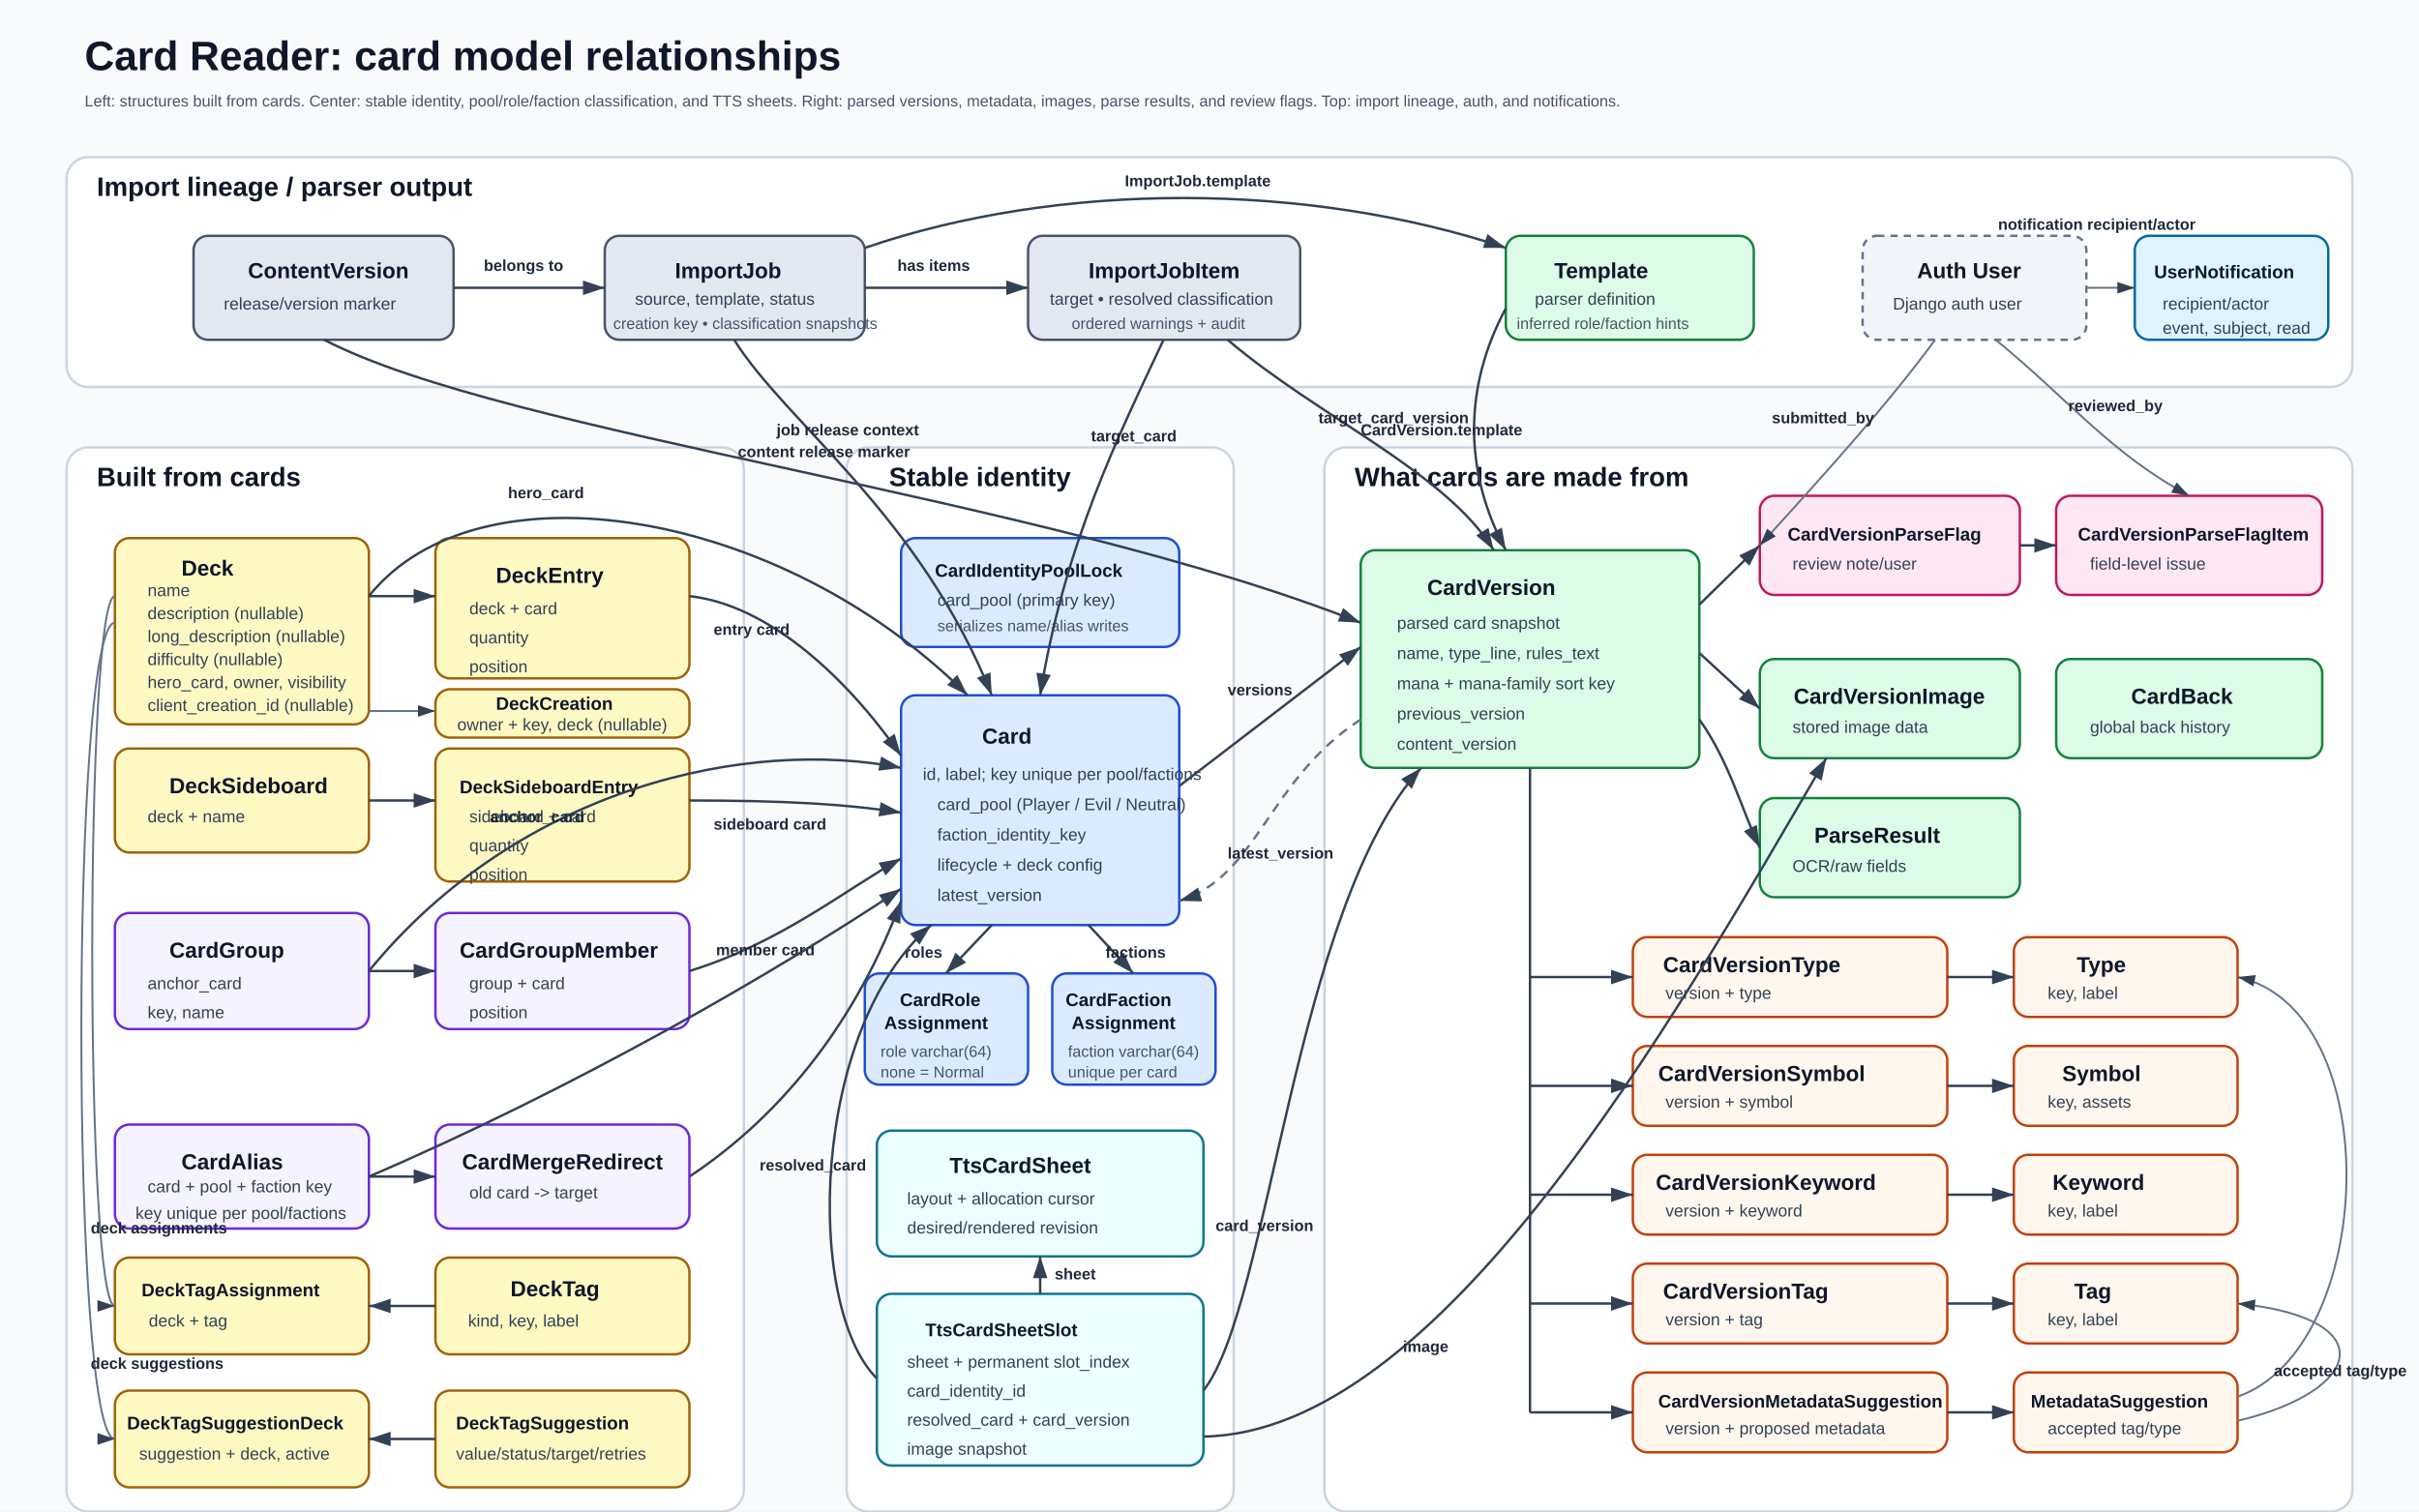
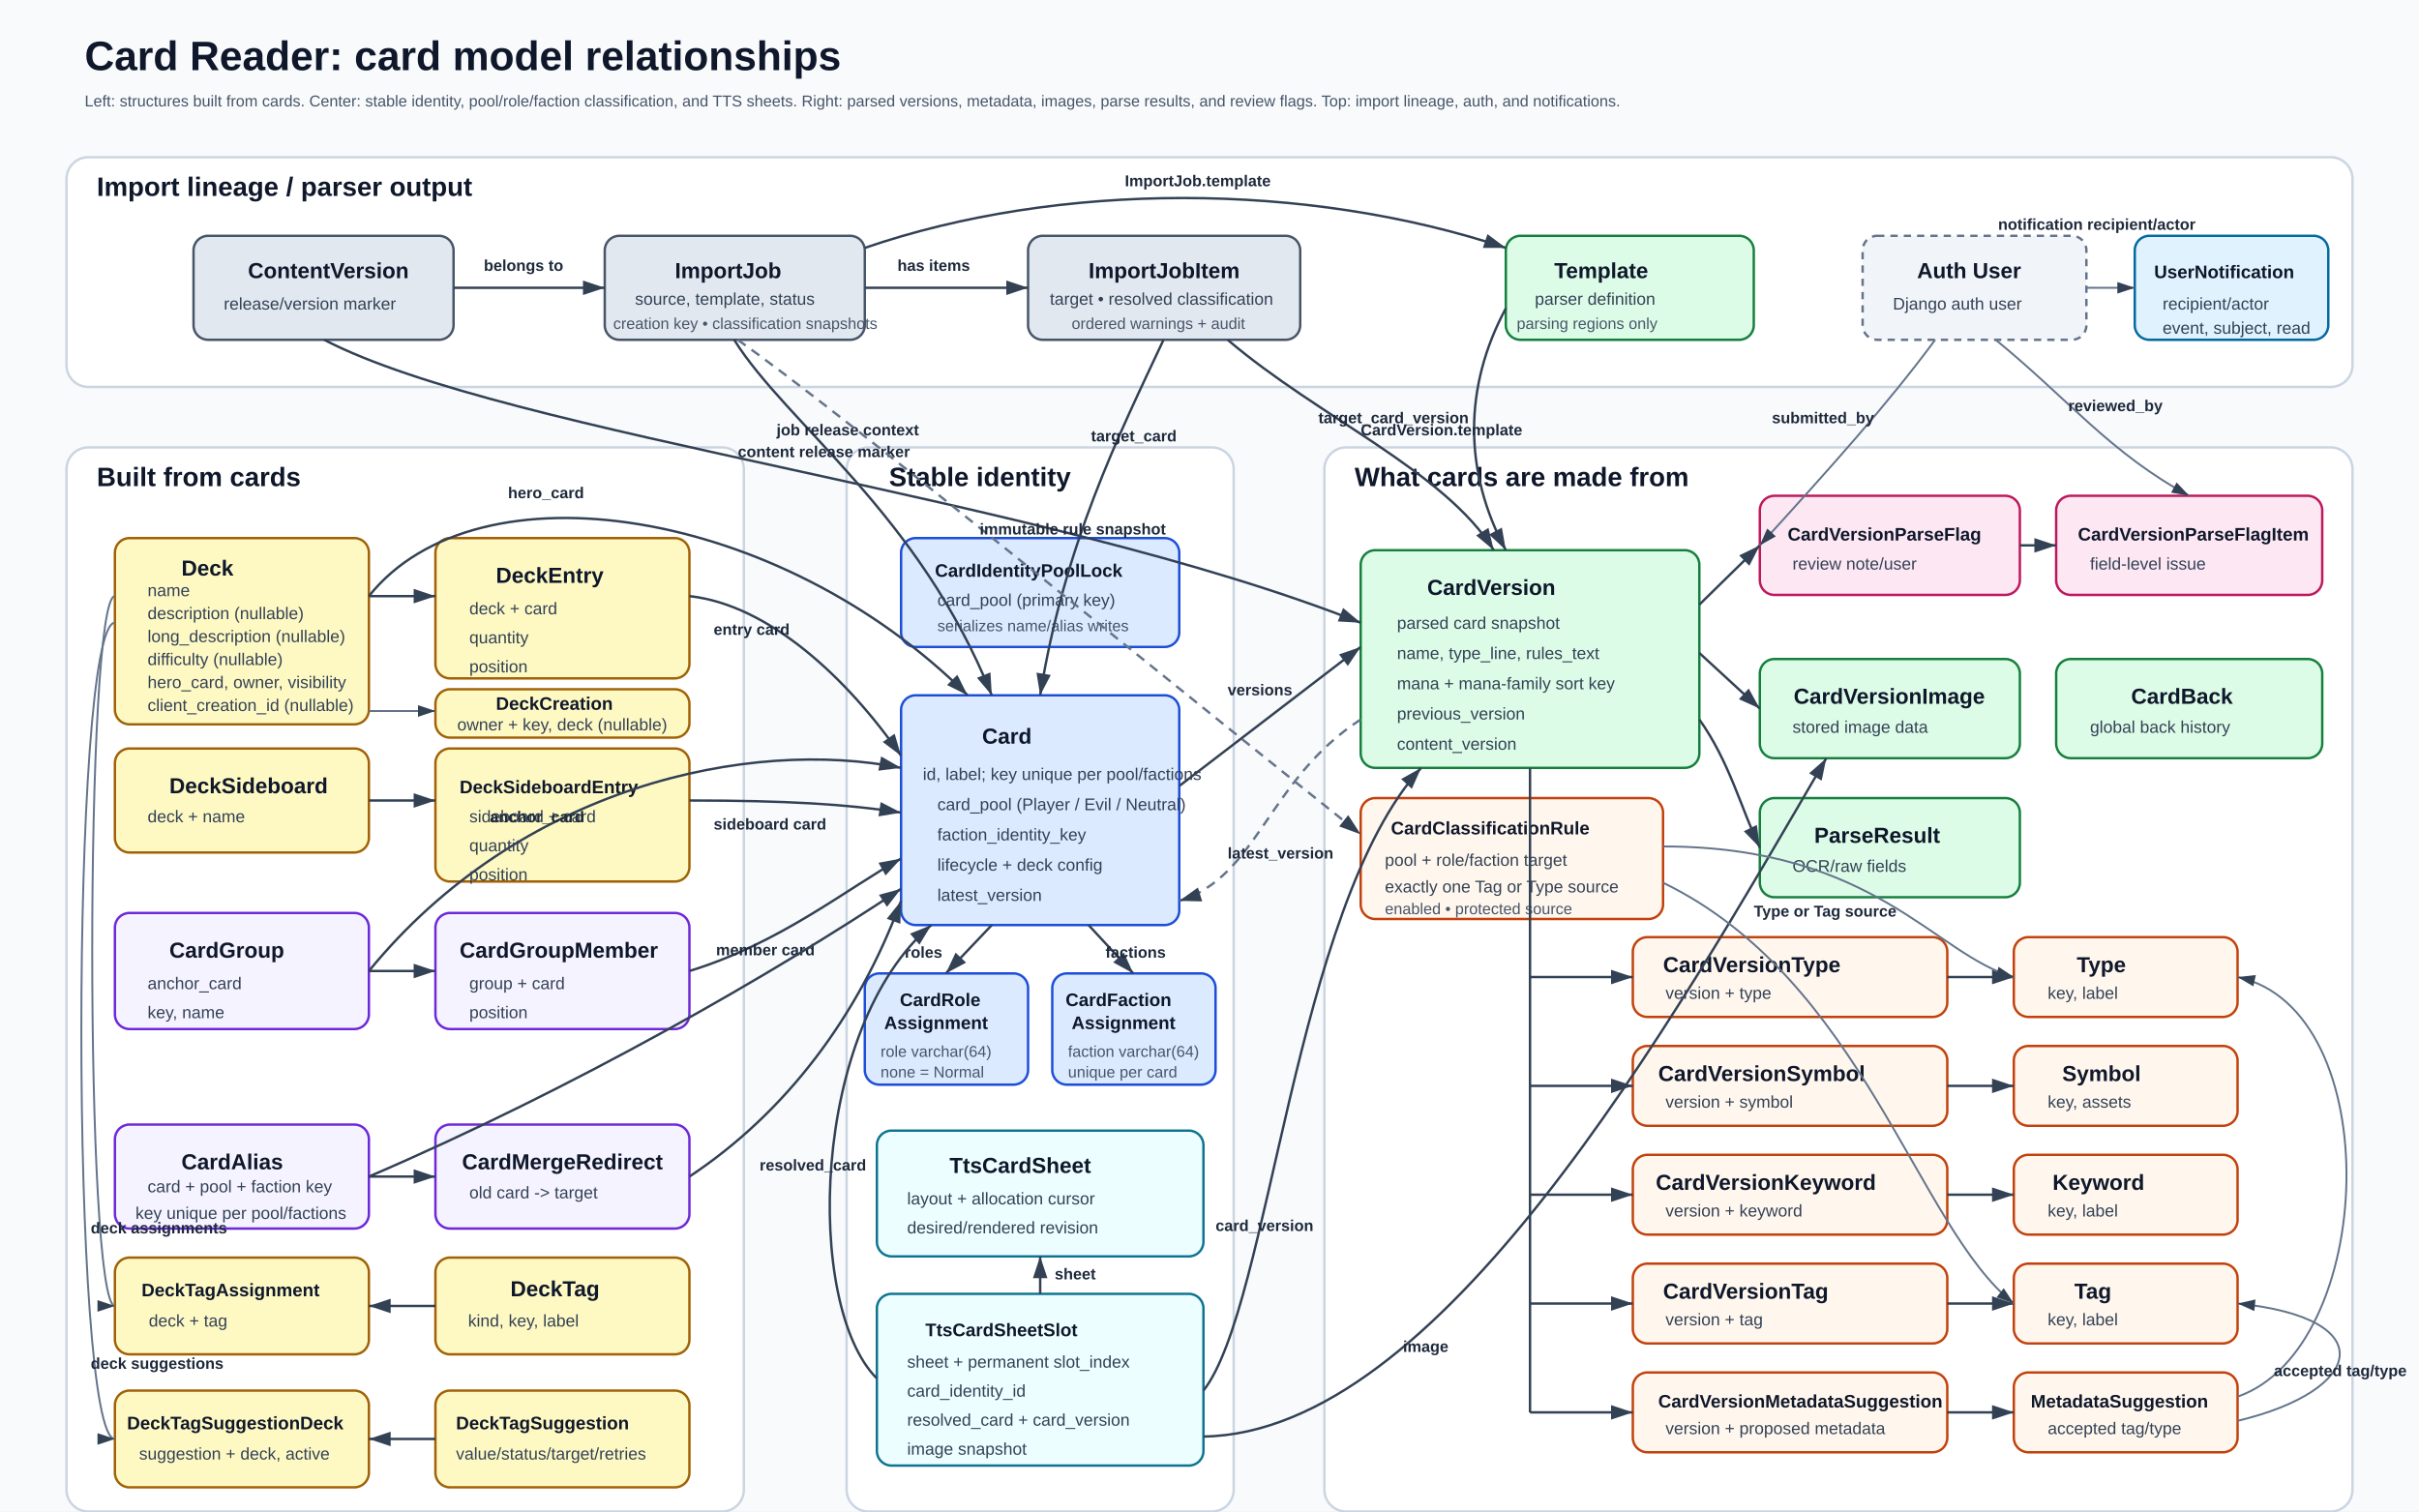
<svg xmlns="http://www.w3.org/2000/svg" width="2000" height="1250" viewBox="0 0 2000 1250" role="img" aria-labelledby="title desc">
  <defs>
    <marker id="arrow" markerWidth="10" markerHeight="10" refX="9" refY="3" orient="auto" markerUnits="strokeWidth">
      <path d="M0,0 L0,6 L9,3 z" fill="#334155" />
    </marker>
    <style>
      .bg { fill: #f8fafc; }
      .band { fill: #ffffff; stroke: #cbd5e1; stroke-width: 2; rx: 18; }
      .band-title { font: 700 22px Arial, sans-serif; fill: #0f172a; }
      .box { fill: #ffffff; stroke: #334155; stroke-width: 2; rx: 12; }
      .card { fill: #dbeafe; stroke: #1d4ed8; }
      .left { fill: #fef9c3; stroke: #a16207; }
      .group { fill: #f5f3ff; stroke: #6d28d9; }
      .version { fill: #dcfce7; stroke: #15803d; }
      .meta { fill: #fff7ed; stroke: #c2410c; }
      .review { fill: #fce7f3; stroke: #be185d; }
      .notify { fill: #e0f2fe; stroke: #0369a1; }
      .tts { fill: #ecfeff; stroke: #0e7490; }
      .import { fill: #e2e8f0; stroke: #475569; }
      .external { fill: #f1f5f9; stroke: #64748b; stroke-dasharray: 6 5; }
      .title { font: 700 18px Arial, sans-serif; fill: #0f172a; }
      .title-small { font: 700 15px Arial, sans-serif; fill: #0f172a; }
      .field { font: 14px Arial, sans-serif; fill: #334155; }
      .small { font: 13px Arial, sans-serif; fill: #475569; }
      .label { font: 13px Arial, sans-serif; fill: #1e293b; font-weight: 700; }
      .bus { stroke: #334155; stroke-width: 2; fill: none; }
      .line { stroke: #334155; stroke-width: 2; fill: none; marker-end: url(#arrow); }
      .soft { stroke: #64748b; stroke-width: 2; fill: none; stroke-dasharray: 8 6; marker-end: url(#arrow); }
      .thin { stroke: #64748b; stroke-width: 1.6; fill: none; marker-end: url(#arrow); }
    </style>
  </defs>
  <rect class="bg" width="2000" height="1250" />
  <text x="70" y="58" style="font: 800 34px Arial, sans-serif; fill: #0f172a;">Card Reader: card model relationships</text>
  <text x="70" y="88" class="small">Left: structures built from cards. Center: stable identity, pool/role/faction classification, and TTS sheets. Right: parsed versions, metadata, images, parse results, and review flags. Top: import lineage, auth, and notifications.</text>
  <rect class="band" x="55" y="130" width="1890" height="190" />
  <text class="band-title" x="80" y="162">Import lineage / parser output</text>
  <rect class="box import" x="160" y="195" width="215" height="86" />
  <text class="title" x="205" y="230">ContentVersion</text>
  <text class="field" x="185" y="256">release/version marker</text>
  <rect class="box import" x="500" y="195" width="215" height="86" />
  <text class="title" x="558" y="230">ImportJob</text>
  <text class="field" x="525" y="252">source, template, status</text>
  <text class="small" x="507" y="272">creation key • classification snapshots</text>
  <rect class="box import" x="850" y="195" width="225" height="86" />
  <text class="title" x="900" y="230">ImportJobItem</text>
  <text class="field" x="868" y="252">target • resolved classification</text>
  <text class="small" x="886" y="272">ordered warnings + audit</text>
  <rect class="box version" x="1245" y="195" width="205" height="86" />
  <text class="title" x="1285" y="230">Template</text>
  <text class="field" x="1269" y="252">parser definition</text>
-   <text class="small" x="1254" y="272">inferred role/faction hints</text>
+   <text class="small" x="1254" y="272">parsing regions only</text>
  <rect class="box external" x="1540" y="195" width="185" height="86" />
  <text class="title" x="1585" y="230">Auth User</text>
  <text class="field" x="1565" y="256">Django auth user</text>
  <rect class="box notify" x="1765" y="195" width="160" height="86" />
  <text class="title-small" x="1781" y="230">UserNotification</text>
  <text class="field" x="1788" y="256">recipient/actor</text>
  <text class="field" x="1788" y="276">event, subject, read</text>
  <rect class="band" x="55" y="370" width="560" height="880" />
  <text class="band-title" x="80" y="402">Built from cards</text>
  <rect class="box left" x="95" y="445" width="210" height="154" />
  <text class="title" x="150" y="476">Deck</text>
  <text class="field" x="122" y="493">name</text>
  <text class="field" x="122" y="512">description (nullable)</text>
  <text class="field" x="122" y="531">long_description (nullable)</text>
  <text class="field" x="122" y="550">difficulty (nullable)</text>
  <text class="field" x="122" y="569">hero_card, owner, visibility</text>
  <text class="field" x="122" y="588">client_creation_id (nullable)</text>
  <rect class="box left" x="360" y="445" width="210" height="116" />
  <text class="title" x="410" y="482">DeckEntry</text>
  <text class="field" x="388" y="508">deck + card</text>
  <text class="field" x="388" y="532">quantity</text>
  <text class="field" x="388" y="556">position</text>
  <rect class="box left" x="360" y="570" width="210" height="40" />
  <text class="title-small" x="410" y="587">DeckCreation</text>
  <text class="field" x="378" y="604">owner + key, deck (nullable)</text>
  <rect class="box left" x="95" y="619" width="210" height="86" />
  <text class="title" x="140" y="656">DeckSideboard</text>
  <text class="field" x="122" y="680">deck + name</text>
  <rect class="box left" x="360" y="619" width="210" height="110" />
  <text class="title-small" x="380" y="656">DeckSideboardEntry</text>
  <text class="field" x="388" y="680">sideboard + card</text>
  <text class="field" x="388" y="704">quantity</text>
  <text class="field" x="388" y="728">position</text>
  <rect class="box group" x="95" y="755" width="210" height="96" />
  <text class="title" x="140" y="792">CardGroup</text>
  <text class="field" x="122" y="818">anchor_card</text>
  <text class="field" x="122" y="842">key, name</text>
  <rect class="box group" x="360" y="755" width="210" height="96" />
  <text class="title" x="380" y="792">CardGroupMember</text>
  <text class="field" x="388" y="818">group + card</text>
  <text class="field" x="388" y="842">position</text>
  <rect class="box group" x="95" y="930" width="210" height="86" />
  <text class="title" x="150" y="967">CardAlias</text>
  <text class="field" x="122" y="986">card + pool + faction key</text>
  <text class="field" x="112" y="1008">key unique per pool/factions</text>
  <rect class="box group" x="360" y="930" width="210" height="86" />
  <text class="title" x="382" y="967">CardMergeRedirect</text>
  <text class="field" x="388" y="991">old card -&gt; target</text>
  <rect class="box left" x="95" y="1040" width="210" height="80" />
  <text class="title-small" x="117" y="1072">DeckTagAssignment</text>
  <text class="field" x="123" y="1097">deck + tag</text>
  <rect class="box left" x="360" y="1040" width="210" height="80" />
  <text class="title" x="422" y="1072">DeckTag</text>
  <text class="field" x="387" y="1097">kind, key, label</text>
  <rect class="box left" x="95" y="1150" width="210" height="80" />
  <text class="title-small" x="105" y="1182">DeckTagSuggestionDeck</text>
  <text class="field" x="115" y="1207">suggestion + deck, active</text>
  <rect class="box left" x="360" y="1150" width="210" height="80" />
  <text class="title-small" x="377" y="1182">DeckTagSuggestion</text>
  <text class="field" x="377" y="1207">value/status/target/retries</text>
  <rect class="band" x="700" y="370" width="320" height="880" />
  <text class="band-title" x="735" y="402">Stable identity</text>
  <rect class="box card" x="745" y="445" width="230" height="90" />
  <text class="title-small" x="773" y="477">CardIdentityPoolLock</text>
  <text class="field" x="775" y="501">card_pool (primary key)</text>
  <text class="small" x="775" y="522">serializes name/alias writes</text>
  <rect class="box card" x="745" y="575" width="230" height="190" />
  <text class="title" x="812" y="615">Card</text>
  <text class="field" x="763" y="645">id, label; key unique per pool/factions</text>
  <text class="field" x="775" y="670">card_pool (Player / Evil / Neutral)</text>
  <text class="field" x="775" y="695">faction_identity_key</text>
  <text class="field" x="775" y="720">lifecycle + deck config</text>
  <text class="field" x="775" y="745">latest_version</text>
  <rect class="box card" x="715" y="805" width="135" height="92" />
  <text x="744" y="832" class="title-small">CardRole</text>
  <text x="731" y="851" class="title-small">Assignment</text>
  <text x="728" y="874" class="small">role varchar(64)</text>
  <text x="728" y="891" class="small">none = Normal</text>
  <rect class="box card" x="870" y="805" width="135" height="92" />
  <text x="881" y="832" class="title-small">CardFaction</text>
  <text x="886" y="851" class="title-small">Assignment</text>
  <text x="883" y="874" class="small">faction varchar(64)</text>
  <text x="883" y="891" class="small">unique per card</text>
  <rect class="box tts" x="725" y="935" width="270" height="104" />
  <text class="title" x="785" y="970">TtsCardSheet</text>
  <text class="field" x="750" y="996">layout + allocation cursor</text>
  <text class="field" x="750" y="1020">desired/rendered revision</text>
  <rect class="box tts" x="725" y="1070" width="270" height="142" />
  <text class="title-small" x="765" y="1105">TtsCardSheetSlot</text>
  <text class="field" x="750" y="1131">sheet + permanent slot_index</text>
  <text class="field" x="750" y="1155">card_identity_id</text>
  <text class="field" x="750" y="1179">resolved_card + card_version</text>
  <text class="field" x="750" y="1203">image snapshot</text>
  <rect class="band" x="1095" y="370" width="850" height="880" />
  <text class="band-title" x="1120" y="402">What cards are made from</text>
  <rect class="box version" x="1125" y="455" width="280" height="180" />
  <text class="title" x="1180" y="492">CardVersion</text>
  <text class="field" x="1155" y="520">parsed card snapshot</text>
  <text class="field" x="1155" y="545">name, type_line, rules_text</text>
  <text class="field" x="1155" y="570">mana + mana-family sort key</text>
  <text class="field" x="1155" y="595">previous_version</text>
  <text class="field" x="1155" y="620">content_version</text>
  <rect class="box review" x="1455" y="410" width="215" height="82" />
  <text class="title-small" x="1478" y="447">CardVersionParseFlag</text>
  <text class="field" x="1482" y="471">review note/user</text>
  <rect class="box review" x="1700" y="410" width="220" height="82" />
  <text class="title-small" x="1718" y="447">CardVersionParseFlagItem</text>
  <text class="field" x="1728" y="471">field-level issue</text>
  <rect class="box version" x="1455" y="545" width="215" height="82" />
  <text class="title" x="1483" y="582">CardVersionImage</text>
  <text class="field" x="1482" y="606">stored image data</text>
  <rect class="box version" x="1700" y="545" width="220" height="82" />
  <text class="title" x="1762" y="582">CardBack</text>
  <text class="field" x="1728" y="606">global back history</text>
  <rect class="box version" x="1455" y="660" width="215" height="82" />
  <text class="title" x="1500" y="697">ParseResult</text>
  <text class="field" x="1482" y="721">OCR/raw fields</text>
+   <rect class="box meta" x="1125" y="660" width="250" height="100" />
+   <text class="title-small" x="1150" y="690">CardClassificationRule</text>
+   <text class="field" x="1145" y="716">pool + role/faction target</text>
+   <text class="field" x="1145" y="738">exactly one Tag or Type source</text>
+   <text class="small" x="1145" y="756">enabled • protected source</text>
  <rect class="box meta" x="1350" y="775" width="260" height="66" />
  <text class="title" x="1375" y="804">CardVersionType</text>
  <text class="field" x="1377" y="826">version + type</text>
  <rect class="box meta" x="1350" y="865" width="260" height="66" />
  <text class="title" x="1371" y="894">CardVersionSymbol</text>
  <text class="field" x="1377" y="916">version + symbol</text>
  <rect class="box meta" x="1350" y="955" width="260" height="66" />
  <text class="title" x="1369" y="984">CardVersionKeyword</text>
  <text class="field" x="1377" y="1006">version + keyword</text>
  <rect class="box meta" x="1350" y="1045" width="260" height="66" />
  <text class="title" x="1375" y="1074">CardVersionTag</text>
  <text class="field" x="1377" y="1096">version + tag</text>
  <rect class="box meta" x="1350" y="1135" width="260" height="66" />
  <text class="title-small" x="1371" y="1164">CardVersionMetadataSuggestion</text>
  <text class="field" x="1377" y="1186">version + proposed metadata</text>
  <rect class="box meta" x="1665" y="775" width="185" height="66" />
  <text class="title" x="1717" y="804">Type</text>
  <text class="field" x="1693" y="826">key, label</text>
  <rect class="box meta" x="1665" y="865" width="185" height="66" />
  <text class="title" x="1705" y="894">Symbol</text>
  <text class="field" x="1693" y="916">key, assets</text>
  <rect class="box meta" x="1665" y="955" width="185" height="66" />
  <text class="title" x="1697" y="984">Keyword</text>
  <text class="field" x="1693" y="1006">key, label</text>
  <rect class="box meta" x="1665" y="1045" width="185" height="66" />
  <text class="title" x="1715" y="1074">Tag</text>
  <text class="field" x="1693" y="1096">key, label</text>
  <rect class="box meta" x="1665" y="1135" width="185" height="66" />
  <text class="title-small" x="1679" y="1164">MetadataSuggestion</text>
  <text class="field" x="1693" y="1186">accepted tag/type</text>
  <path class="line" d="M375 238 L500 238" />
  <text class="label" x="400" y="224">belongs to</text>
  <path class="line" d="M715 238 L850 238" />
  <text class="label" x="742" y="224">has items</text>
  <path class="line" d="M715 205 C875 150, 1080 150, 1245 205" />
  <text class="label" x="930" y="154">ImportJob.template</text>
  <path class="line" d="M607 281 C650 350, 760 425, 820 575" />
  <text class="label" x="642" y="360">job release context</text>
  <path class="line" d="M962 281 C925 360, 880 450, 860 575" />
  <text class="label" x="902" y="365">target_card</text>
  <path class="line" d="M1015 281 C1090 345, 1195 390, 1235 455" />
  <text class="label" x="1090" y="350">target_card_version</text>
  <path class="line" d="M268 281 C420 360, 860 410, 1125 515" />
  <text class="label" x="610" y="378">content release marker</text>
  <path class="line" d="M1245 255 C1210 320, 1210 390, 1245 455" />
  <text class="label" x="1125" y="360">CardVersion.template</text>
+   <path class="soft" d="M610 281 C700 345, 900 510, 1125 690" />
+   <text class="label" x="810" y="442">immutable rule snapshot</text>
  <path class="thin" d="M1725 238 L1765 238" />
  <text class="label" x="1652" y="190">notification recipient/actor</text>
  <path class="line" d="M305 493 L360 493" />
  <path class="thin" d="M305 588 L360 588" />
  <path class="line" d="M305 662 L360 662" />
  <path class="line" d="M305 803 L360 803" />
  <path class="line" d="M305 973 L360 973" />
  <path class="line" d="M360 1080 L305 1080" />
  <path class="line" d="M360 1190 L305 1190" />
  <path class="thin" d="M95 493 C70 493, 70 1080, 95 1080" />
  <text class="label" x="75" y="1020">deck assignments</text>
  <path class="thin" d="M95 515 C58 515, 58 1190, 95 1190" />
  <text class="label" x="75" y="1132">deck suggestions</text>
  <path class="line" d="M570 493 C635 500, 700 560, 745 625" />
  <text class="label" x="590" y="525">entry card</text>
  <path class="line" d="M570 662 C650 662, 700 665, 745 672" />
  <text class="label" x="590" y="686">sideboard card</text>
  <path class="line" d="M570 803 C645 780, 700 735, 745 710" />
  <text class="label" x="592" y="790">member card</text>
  <path class="line" d="M305 493 C395 380, 645 420, 800 575" />
  <text class="label" x="420" y="412">hero_card</text>
  <path class="line" d="M305 803 C430 650, 620 610, 745 635" />
  <text class="label" x="405" y="680">anchor_card</text>
  <path class="line" d="M305 973 C475 900, 640 805, 745 735" />
  <path class="line" d="M570 973 C650 920, 710 840, 745 745" />
  <path class="line" d="M975 650 L1125 535" />
  <text class="label" x="1015" y="575">versions</text>
  <path class="soft" d="M1125 595 C1048 645, 1040 725, 975 745" />
  <text class="label" x="1015" y="710">latest_version</text>
  <path class="line" d="M820 765 L782 805" />
  <text class="label" x="748" y="792">roles</text>
  <path class="line" d="M900 765 L937 805" />
  <text class="label" x="914" y="792">factions</text>
  <path class="line" d="M860 1070 L860 1039" />
  <text class="label" x="872" y="1058">sheet</text>
  <path class="line" d="M725 1140 C665 1080, 670 850, 770 765" />
  <text class="label" x="628" y="968">resolved_card</text>
  <path class="line" d="M995 1150 C1050 1080, 1070 750, 1175 635" />
  <text class="label" x="1005" y="1018">card_version</text>
  <path class="line" d="M995 1188 C1190 1185, 1380 850, 1510 627" />
  <text class="label" x="1160" y="1118">image</text>
  <path class="line" d="M1405 500 L1455 451" />
  <path class="line" d="M1405 540 L1455 586" />
  <path class="line" d="M1405 595 C1430 630, 1440 670, 1455 701" />
  <path class="line" d="M1670 451 L1700 451" />
  <path class="bus" d="M1265 635 L1265 1168" />
  <path class="line" d="M1265 808 L1350 808" />
  <path class="line" d="M1265 898 L1350 898" />
  <path class="line" d="M1265 988 L1350 988" />
  <path class="line" d="M1265 1078 L1350 1078" />
  <path class="line" d="M1265 1168 L1350 1168" />
  <path class="line" d="M1610 808 L1665 808" />
  <path class="line" d="M1610 898 L1665 898" />
  <path class="line" d="M1610 988 L1665 988" />
  <path class="line" d="M1610 1078 L1665 1078" />
  <path class="line" d="M1610 1168 L1665 1168" />
+   <path class="thin" d="M1375 700 C1550 700, 1600 790, 1665 808" />
+   <path class="thin" d="M1375 730 C1540 810, 1585 1015, 1665 1078" />
+   <text class="label" x="1450" y="758">Type or Tag source</text>
  <path class="thin" d="M1850 1155 C1965 1115, 1975 835, 1850 808" />
  <path class="thin" d="M1850 1175 C1955 1150, 1970 1090, 1850 1078" />
  <text class="label" x="1880" y="1138">accepted tag/type</text>
  <path class="thin" d="M1600 281 C1560 335, 1515 385, 1455 451" />
  <text class="label" x="1465" y="350">submitted_by</text>
  <path class="thin" d="M1650 281 C1710 330, 1745 375, 1810 410" />
  <text class="label" x="1710" y="340">reviewed_by</text>
</svg>
